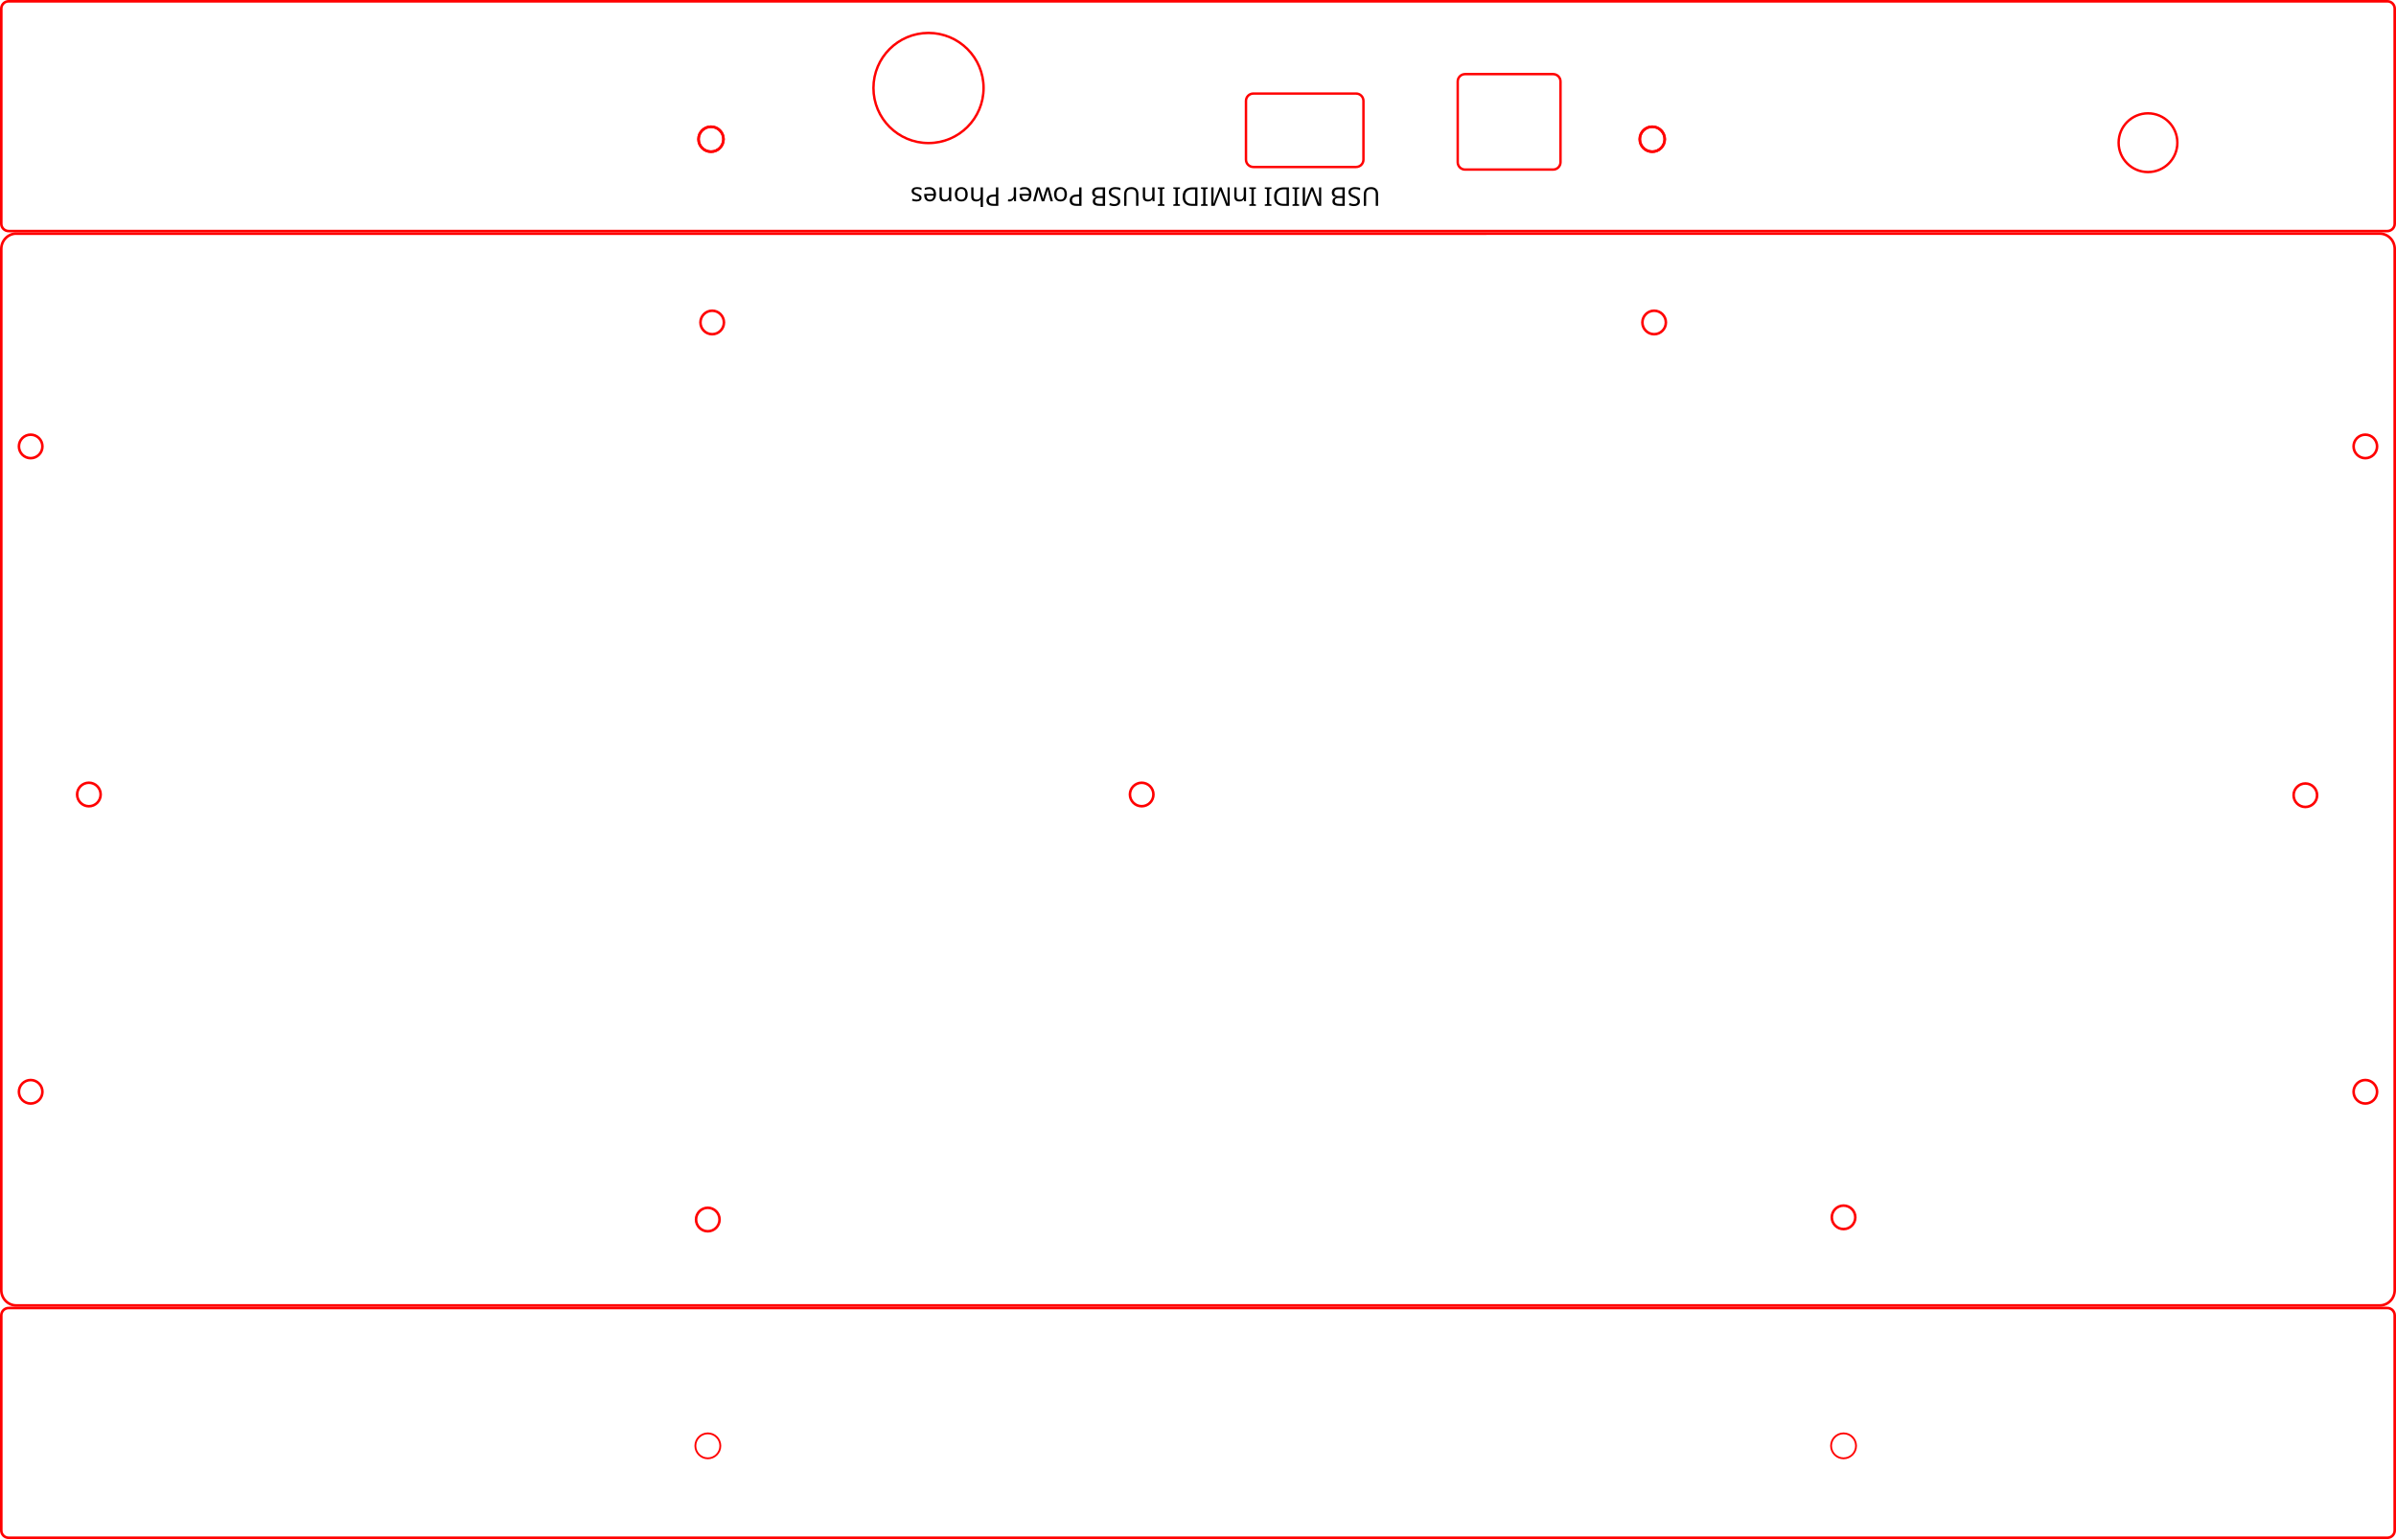
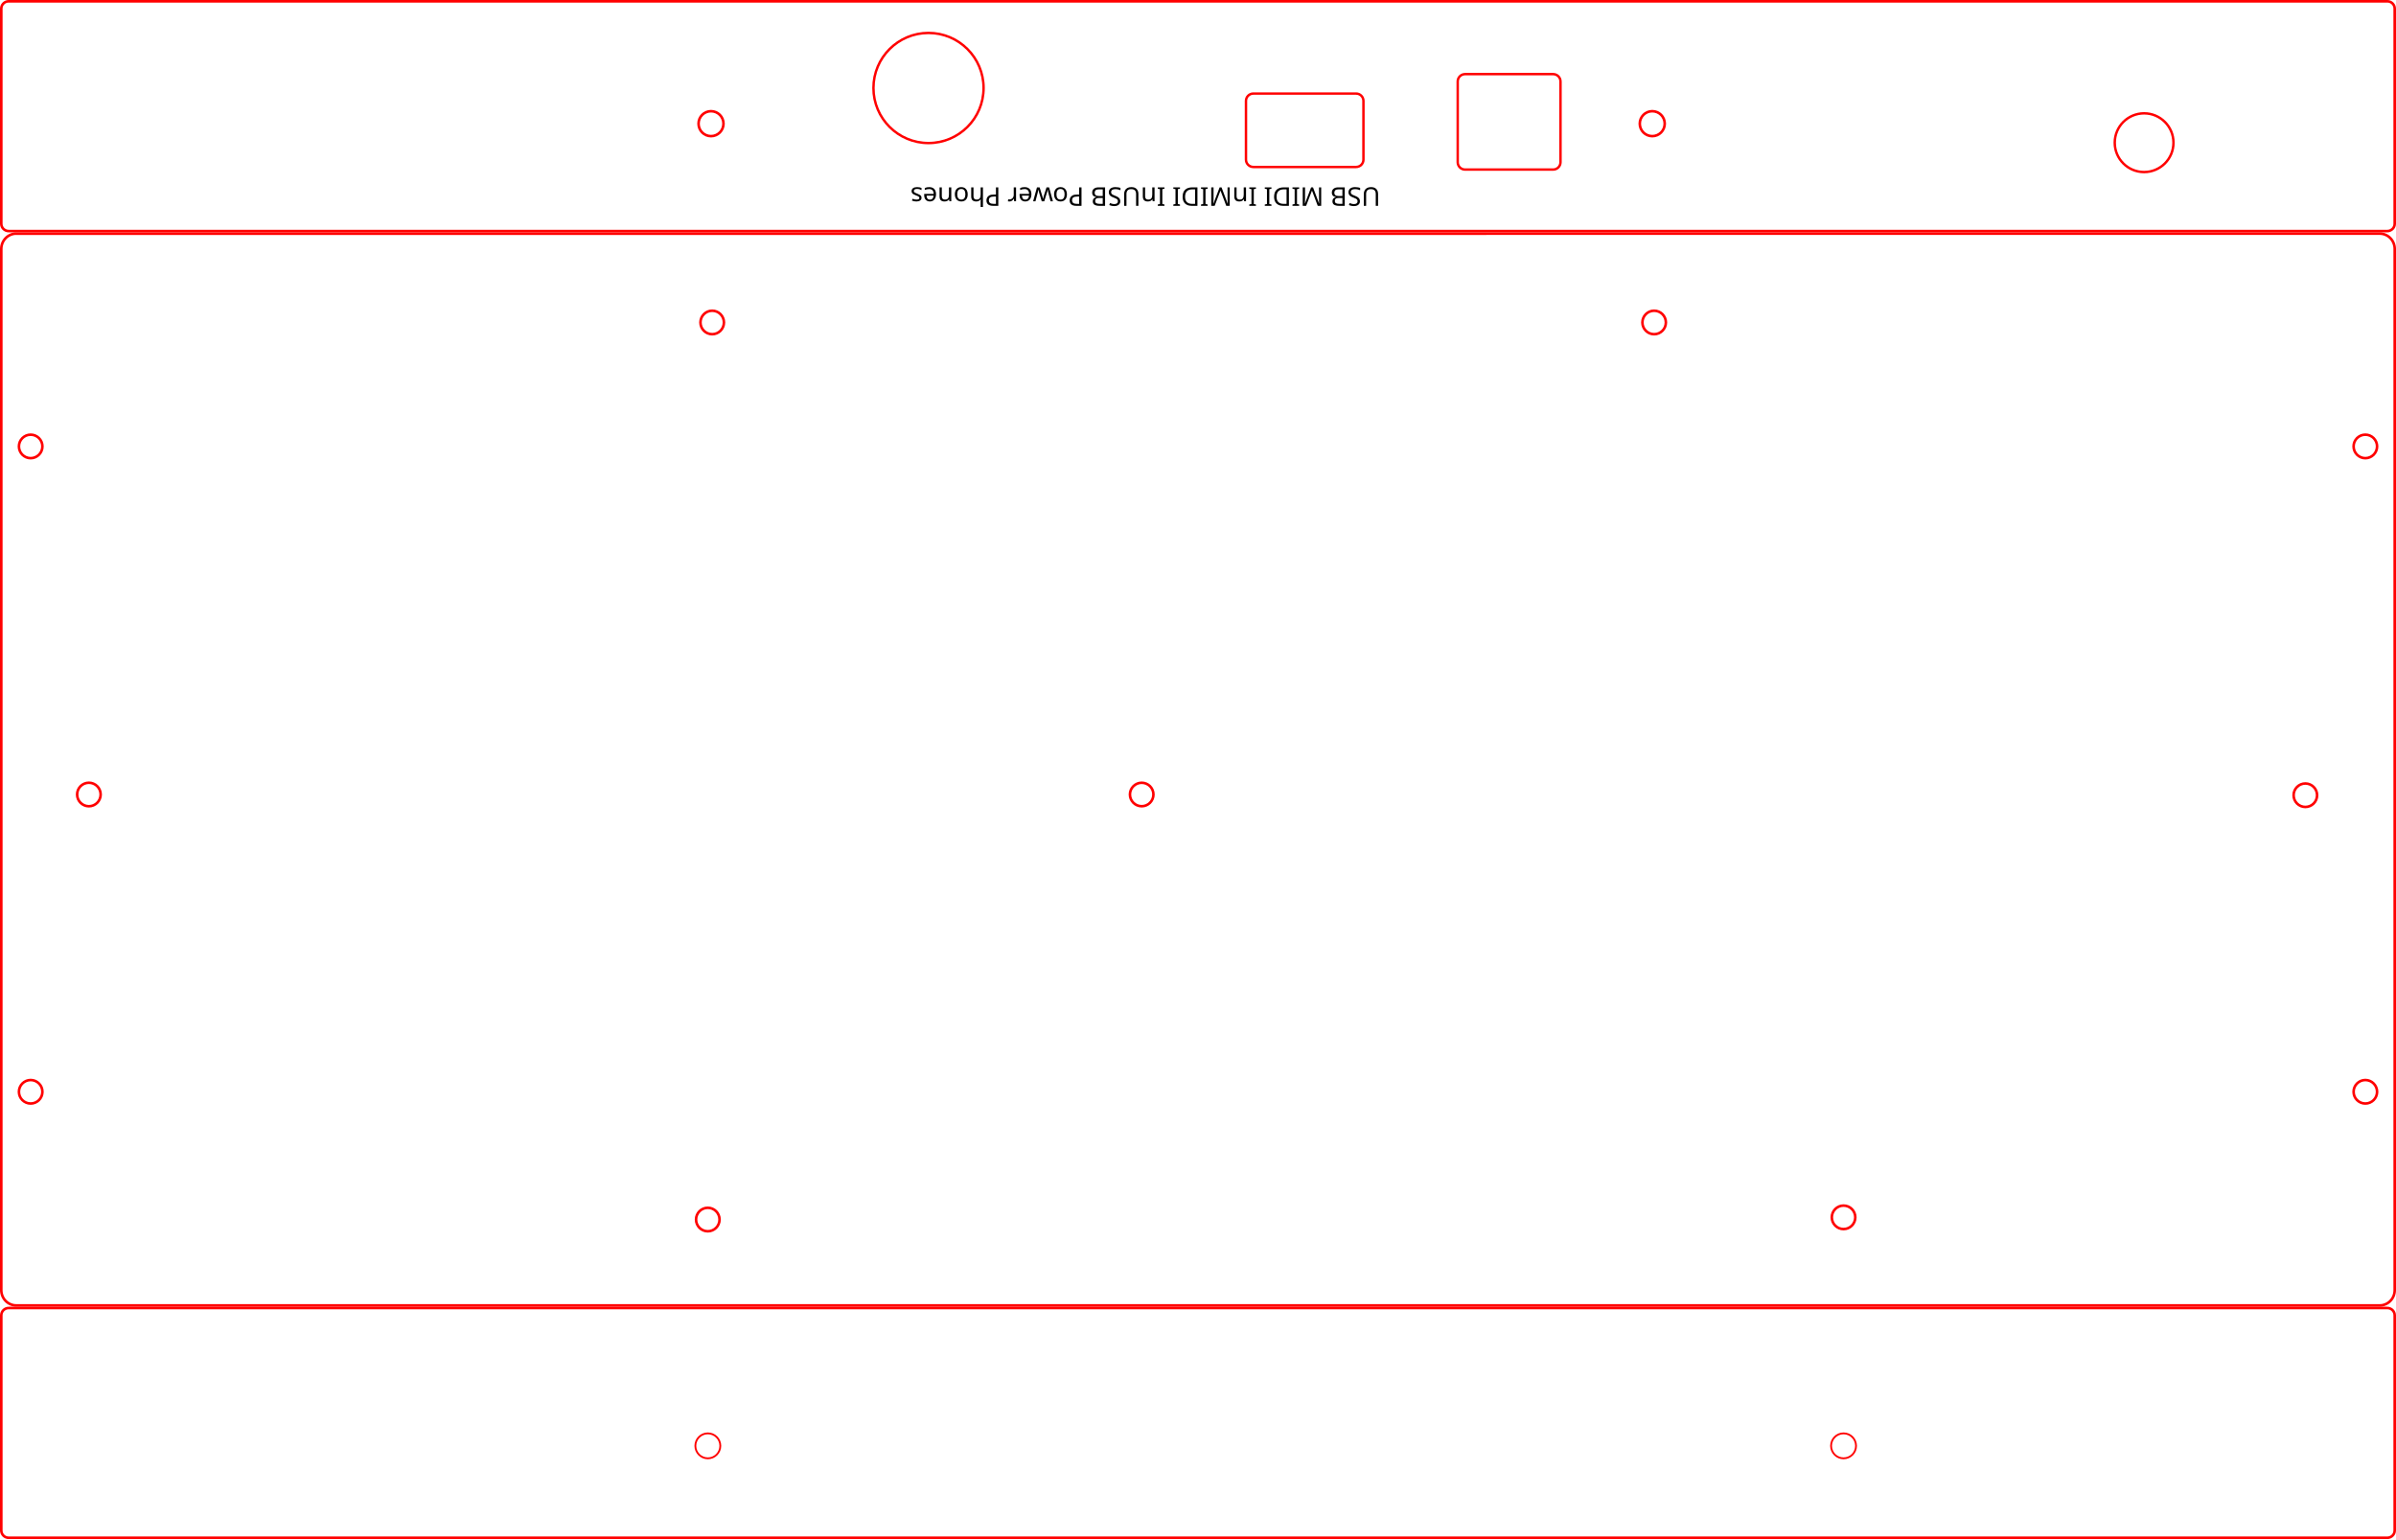
- <svg xmlns="http://www.w3.org/2000/svg" viewBox="0 0 1233.463 792.393" height="209.654mm" width="326.354mm" xml:space="preserve" id="svg2" version="1.1">
+ <svg xmlns="http://www.w3.org/2000/svg" version="1.1" id="svg2" xml:space="preserve" width="326.354mm" height="209.654mm" viewBox="0 0 1233.463 792.393">
  <defs id="defs6">
-     <clipPath id="clipPath122" clipPathUnits="userSpaceOnUse">
-       <path id="path120" d="M 0,637 H 964 V 0 H 0 Z" />
+     <clipPath clipPathUnits="userSpaceOnUse" id="clipPath122">
+       <path d="M 0,637 H 964 V 0 H 0 Z" id="path120" />
    </clipPath>
  </defs>
-   <g transform="matrix(1.333333,0,0,-1.333333,-17.87733,823.4999)" id="g10">
-     <path d="m 19.683,527.412 -0.503,-0.022 -0.5,-0.068 -0.491,-0.113 -0.481,-0.15 -0.466,-0.202 -0.447,-0.233 -0.425,-0.278 -0.399,-0.315 -0.372,-0.353 -0.341,-0.376 -0.305,-0.413 -0.272,-0.435 -0.232,-0.458 -0.194,-0.473 -0.151,-0.496 -0.108,-0.503 -0.067,-0.51 -0.021,-0.511 v -402.037 l 0.021,-0.516 0.067,-0.512 0.108,-0.502 0.151,-0.492 0.194,-0.478 0.232,-0.457 0.272,-0.434 0.305,-0.408 0.341,-0.381 0.372,-0.35 0.399,-0.312 0.425,-0.277 0.447,-0.239 0.466,-0.197 0.481,-0.156 0.491,-0.112 0.5,-0.066 0.503,-0.023 h 912.548 l 0.5,0.023 0.505,0.066 0.491,0.112 0.478,0.156 0.47,0.197 0.447,0.239 0.418,0.277 0.403,0.312 0.374,0.35 0.338,0.381 0.308,0.408 0.271,0.434 0.228,0.457 0.197,0.478 0.148,0.492 0.109,0.502 0.067,0.512 0.022,0.516 v 402.037 l -0.022,0.511 -0.067,0.51 -0.109,0.503 -0.148,0.496 -0.197,0.473 -0.228,0.458 -0.271,0.435 -0.308,0.413 -0.338,0.376 -0.374,0.353 -0.403,0.315 -0.418,0.278 -0.447,0.233 -0.47,0.202 -0.478,0.15 -0.491,0.113 -0.505,0.068 -0.5,0.022 -913.051,-0.022" style="fill:none;stroke:#ff0000;stroke-width:1;stroke-linecap:round;stroke-linejoin:round;stroke-miterlimit:10;stroke-dasharray:none;stroke-opacity:1" id="path14" />
-     <g style="fill:none;stroke:#ff0000;stroke-opacity:1" transform="translate(908.042,310.5605)" id="g24">
-       <path id="path26" style="fill:none;stroke:#ff0000;stroke-width:1;stroke-linecap:round;stroke-linejoin:round;stroke-miterlimit:10;stroke-dasharray:none;stroke-opacity:1" d="M 0,0 C 0,2.502 -2.033,4.535 -4.535,4.535 -7.037,4.535 -9.07,2.502 -9.07,0 c 0,-2.504 2.033,-4.536 4.535,-4.536 C -2.033,-4.536 0,-2.504 0,0 Z" />
+   <g id="g10" transform="matrix(1.333333,0,0,-1.333333,-17.87733,823.4999)">
+     <path id="path14" style="fill:none;stroke:#ff0000;stroke-width:1;stroke-linecap:round;stroke-linejoin:round;stroke-miterlimit:10;stroke-dasharray:none;stroke-opacity:1" d="m 19.683,527.412 -0.503,-0.022 -0.5,-0.068 -0.491,-0.113 -0.481,-0.15 -0.466,-0.202 -0.447,-0.233 -0.425,-0.278 -0.399,-0.315 -0.372,-0.353 -0.341,-0.376 -0.305,-0.413 -0.272,-0.435 -0.232,-0.458 -0.194,-0.473 -0.151,-0.496 -0.108,-0.503 -0.067,-0.51 -0.021,-0.511 v -402.037 l 0.021,-0.516 0.067,-0.512 0.108,-0.502 0.151,-0.492 0.194,-0.478 0.232,-0.457 0.272,-0.434 0.305,-0.408 0.341,-0.381 0.372,-0.35 0.399,-0.312 0.425,-0.277 0.447,-0.239 0.466,-0.197 0.481,-0.156 0.491,-0.112 0.5,-0.066 0.503,-0.023 h 912.548 l 0.5,0.023 0.505,0.066 0.491,0.112 0.478,0.156 0.47,0.197 0.447,0.239 0.418,0.277 0.403,0.312 0.374,0.35 0.338,0.381 0.308,0.408 0.271,0.434 0.228,0.457 0.197,0.478 0.148,0.492 0.109,0.502 0.067,0.512 0.022,0.516 v 402.037 l -0.022,0.511 -0.067,0.51 -0.109,0.503 -0.148,0.496 -0.197,0.473 -0.228,0.458 -0.271,0.435 -0.308,0.413 -0.338,0.376 -0.374,0.353 -0.403,0.315 -0.418,0.278 -0.447,0.233 -0.47,0.202 -0.478,0.15 -0.491,0.113 -0.505,0.068 -0.5,0.022 -913.051,-0.022" />
+     <g id="g24" transform="translate(908.042,310.5605)" style="fill:none;stroke:#ff0000;stroke-opacity:1">
+       <path d="M 0,0 C 0,2.502 -2.033,4.535 -4.535,4.535 -7.037,4.535 -9.07,2.502 -9.07,0 c 0,-2.504 2.033,-4.536 4.535,-4.536 C -2.033,-4.536 0,-2.504 0,0 Z" style="fill:none;stroke:#ff0000;stroke-width:1;stroke-linecap:round;stroke-linejoin:round;stroke-miterlimit:10;stroke-dasharray:none;stroke-opacity:1" id="path26" />
    </g>
-     <g style="fill:none;stroke:#ff0000;stroke-opacity:1" transform="translate(52.2725,310.8437)" id="g28">
-       <path id="path30" style="fill:none;stroke:#ff0000;stroke-width:1;stroke-linecap:round;stroke-linejoin:round;stroke-miterlimit:10;stroke-dasharray:none;stroke-opacity:1" d="m 0,0 c 0,2.507 -2.038,4.543 -4.543,4.543 -2.514,0 -4.544,-2.036 -4.544,-4.543 0,-2.508 2.03,-4.545 4.544,-4.545 C -2.038,-4.545 0,-2.508 0,0 Z" />
+     <g id="g28" transform="translate(52.2725,310.8437)" style="fill:none;stroke:#ff0000;stroke-opacity:1">
+       <path d="m 0,0 c 0,2.507 -2.038,4.543 -4.543,4.543 -2.514,0 -4.544,-2.036 -4.544,-4.543 0,-2.508 2.03,-4.545 4.544,-4.545 C -2.038,-4.545 0,-2.508 0,0 Z" style="fill:none;stroke:#ff0000;stroke-width:1;stroke-linecap:round;stroke-linejoin:round;stroke-miterlimit:10;stroke-dasharray:none;stroke-opacity:1" id="path30" />
    </g>
-     <g style="fill:none;stroke:#ff0000;stroke-opacity:1" transform="translate(729.7432,147.5674)" id="g32">
-       <path id="path34" style="fill:none;stroke:#ff0000;stroke-width:1;stroke-linecap:round;stroke-linejoin:round;stroke-miterlimit:10;stroke-dasharray:none;stroke-opacity:1" d="M 0,0 C 0,2.504 -2.033,4.535 -4.535,4.535 -7.039,4.535 -9.07,2.504 -9.07,0 c 0,-2.502 2.031,-4.535 4.535,-4.535 C -2.033,-4.535 0,-2.502 0,0 Z" />
+     <g id="g32" transform="translate(729.7432,147.5674)" style="fill:none;stroke:#ff0000;stroke-opacity:1">
+       <path d="M 0,0 C 0,2.504 -2.033,4.535 -4.535,4.535 -7.039,4.535 -9.07,2.504 -9.07,0 c 0,-2.502 2.031,-4.535 4.535,-4.535 C -2.033,-4.535 0,-2.502 0,0 Z" style="fill:none;stroke:#ff0000;stroke-width:1;stroke-linecap:round;stroke-linejoin:round;stroke-miterlimit:10;stroke-dasharray:none;stroke-opacity:1" id="path34" />
    </g>
-     <g style="fill:none;stroke:#ff0000;stroke-opacity:1" transform="translate(656.6084,493.1108)" id="g36">
-       <path id="path38" style="fill:none;stroke:#ff0000;stroke-width:1;stroke-linecap:round;stroke-linejoin:round;stroke-miterlimit:10;stroke-dasharray:none;stroke-opacity:1" d="M 0,0 C 0,2.502 -2.031,4.535 -4.535,4.535 -7.037,4.535 -9.07,2.502 -9.07,0 c 0,-2.503 2.033,-4.535 4.535,-4.535 C -2.031,-4.535 0,-2.503 0,0 Z" />
+     <g id="g36" transform="translate(656.6084,493.1108)" style="fill:none;stroke:#ff0000;stroke-opacity:1">
+       <path d="M 0,0 C 0,2.502 -2.031,4.535 -4.535,4.535 -7.037,4.535 -9.07,2.502 -9.07,0 c 0,-2.503 2.033,-4.535 4.535,-4.535 C -2.031,-4.535 0,-2.503 0,0 Z" style="fill:none;stroke:#ff0000;stroke-width:1;stroke-linecap:round;stroke-linejoin:round;stroke-miterlimit:10;stroke-dasharray:none;stroke-opacity:1" id="path38" />
    </g>
-     <g style="fill:none;stroke:#ff0000;stroke-opacity:1" transform="translate(291.2256,146.7178)" id="g40">
-       <path id="path42" style="fill:none;stroke:#ff0000;stroke-width:1;stroke-linecap:round;stroke-linejoin:round;stroke-miterlimit:10;stroke-dasharray:none;stroke-opacity:1" d="m 0,0 c 0,2.502 -2.037,4.535 -4.536,4.535 -2.505,0 -4.536,-2.033 -4.536,-4.535 0,-2.504 2.031,-4.535 4.536,-4.535 C -2.037,-4.535 0,-2.504 0,0 Z" />
+     <g id="g40" transform="translate(291.2256,146.7178)" style="fill:none;stroke:#ff0000;stroke-opacity:1">
+       <path d="m 0,0 c 0,2.502 -2.037,4.535 -4.536,4.535 -2.505,0 -4.536,-2.033 -4.536,-4.535 0,-2.504 2.031,-4.535 4.536,-4.535 C -2.037,-4.535 0,-2.504 0,0 Z" style="fill:none;stroke:#ff0000;stroke-width:1;stroke-linecap:round;stroke-linejoin:round;stroke-miterlimit:10;stroke-dasharray:none;stroke-opacity:1" id="path42" />
    </g>
-     <g style="fill:none;stroke:#ff0000;stroke-opacity:1" transform="translate(292.9248,493.1108)" id="g44">
-       <path id="path46" style="fill:none;stroke:#ff0000;stroke-width:1;stroke-linecap:round;stroke-linejoin:round;stroke-miterlimit:10;stroke-dasharray:none;stroke-opacity:1" d="m 0,0 c 0,2.502 -2.037,4.535 -4.536,4.535 -2.505,0 -4.536,-2.033 -4.536,-4.535 0,-2.503 2.031,-4.535 4.536,-4.535 C -2.037,-4.535 0,-2.503 0,0 Z" />
+     <g id="g44" transform="translate(292.9248,493.1108)" style="fill:none;stroke:#ff0000;stroke-opacity:1">
+       <path d="m 0,0 c 0,2.502 -2.037,4.535 -4.536,4.535 -2.505,0 -4.536,-2.033 -4.536,-4.535 0,-2.503 2.031,-4.535 4.536,-4.535 C -2.037,-4.535 0,-2.503 0,0 Z" style="fill:none;stroke:#ff0000;stroke-width:1;stroke-linecap:round;stroke-linejoin:round;stroke-miterlimit:10;stroke-dasharray:none;stroke-opacity:1" id="path46" />
    </g>
-     <g style="fill:none;stroke:#ff0000;stroke-opacity:1" transform="translate(458.751,310.8437)" id="g48">
-       <path id="path50" style="fill:none;stroke:#ff0000;stroke-width:1;stroke-linecap:round;stroke-linejoin:round;stroke-miterlimit:10;stroke-dasharray:none;stroke-opacity:1" d="M 0,0 C 0,2.502 -2.033,4.535 -4.535,4.535 -7.039,4.535 -9.07,2.502 -9.07,0 c 0,-2.503 2.031,-4.536 4.535,-4.536 C -2.033,-4.536 0,-2.503 0,0 Z" />
+     <g id="g48" transform="translate(458.751,310.8437)" style="fill:none;stroke:#ff0000;stroke-opacity:1">
+       <path d="M 0,0 C 0,2.502 -2.033,4.535 -4.535,4.535 -7.039,4.535 -9.07,2.502 -9.07,0 c 0,-2.503 2.031,-4.536 4.535,-4.536 C -2.033,-4.536 0,-2.503 0,0 Z" style="fill:none;stroke:#ff0000;stroke-width:1;stroke-linecap:round;stroke-linejoin:round;stroke-miterlimit:10;stroke-dasharray:none;stroke-opacity:1" id="path50" />
    </g>
-     <g style="fill:none;stroke:#ff0000;stroke-opacity:1" transform="translate(29.7852,445.2505)" id="g52">
-       <path id="path54" style="fill:none;stroke:#ff0000;stroke-width:1;stroke-linecap:butt;stroke-linejoin:miter;stroke-miterlimit:10;stroke-dasharray:none;stroke-opacity:1" d="m 0,0 c 0,-2.505 -2.031,-4.536 -4.535,-4.536 -2.505,0 -4.536,2.031 -4.536,4.536 0,2.505 2.031,4.535 4.536,4.535 C -2.031,4.535 0,2.505 0,0 Z" />
+     <g id="g52" transform="translate(29.7852,445.2505)" style="fill:none;stroke:#ff0000;stroke-opacity:1">
+       <path d="m 0,0 c 0,-2.505 -2.031,-4.536 -4.535,-4.536 -2.505,0 -4.536,2.031 -4.536,4.536 0,2.505 2.031,4.535 4.536,4.535 C -2.031,4.535 0,2.505 0,0 Z" style="fill:none;stroke:#ff0000;stroke-width:1;stroke-linecap:butt;stroke-linejoin:miter;stroke-miterlimit:10;stroke-dasharray:none;stroke-opacity:1" id="path54" />
    </g>
-     <g style="fill:none;stroke:#ff0000;stroke-opacity:1" transform="translate(29.7856,196.043)" id="g56">
-       <path id="path58" style="fill:none;stroke:#ff0000;stroke-width:1;stroke-linecap:butt;stroke-linejoin:miter;stroke-miterlimit:10;stroke-dasharray:none;stroke-opacity:1" d="m 0,0 c 0,-2.505 -2.031,-4.536 -4.535,-4.536 -2.505,0 -4.536,2.031 -4.536,4.536 0,2.505 2.031,4.535 4.536,4.535 C -2.031,4.535 0,2.505 0,0 Z" />
+     <g id="g56" transform="translate(29.7856,196.043)" style="fill:none;stroke:#ff0000;stroke-opacity:1">
+       <path d="m 0,0 c 0,-2.505 -2.031,-4.536 -4.535,-4.536 -2.505,0 -4.536,2.031 -4.536,4.536 0,2.505 2.031,4.535 4.536,4.535 C -2.031,4.535 0,2.505 0,0 Z" style="fill:none;stroke:#ff0000;stroke-width:1;stroke-linecap:butt;stroke-linejoin:miter;stroke-miterlimit:10;stroke-dasharray:none;stroke-opacity:1" id="path58" />
    </g>
-     <g style="fill:none;stroke:#ff0000;stroke-opacity:1" transform="translate(931.2021,445.2505)" id="g60">
-       <path id="path62" style="fill:none;stroke:#ff0000;stroke-width:1;stroke-linecap:butt;stroke-linejoin:miter;stroke-miterlimit:10;stroke-dasharray:none;stroke-opacity:1" d="m 0,0 c 0,-2.505 -2.03,-4.536 -4.535,-4.536 -2.505,0 -4.536,2.031 -4.536,4.536 0,2.505 2.031,4.535 4.536,4.535 C -2.03,4.535 0,2.505 0,0 Z" />
+     <g id="g60" transform="translate(931.2021,445.2505)" style="fill:none;stroke:#ff0000;stroke-opacity:1">
+       <path d="m 0,0 c 0,-2.505 -2.03,-4.536 -4.535,-4.536 -2.505,0 -4.536,2.031 -4.536,4.536 0,2.505 2.031,4.535 4.536,4.535 C -2.03,4.535 0,2.505 0,0 Z" style="fill:none;stroke:#ff0000;stroke-width:1;stroke-linecap:butt;stroke-linejoin:miter;stroke-miterlimit:10;stroke-dasharray:none;stroke-opacity:1" id="path62" />
    </g>
-     <g style="fill:none;stroke:#ff0000;stroke-opacity:1" transform="translate(931.2031,196.043)" id="g64">
-       <path id="path66" style="fill:none;stroke:#ff0000;stroke-width:1;stroke-linecap:butt;stroke-linejoin:miter;stroke-miterlimit:10;stroke-dasharray:none;stroke-opacity:1" d="m 0,0 c 0,-2.505 -2.031,-4.536 -4.535,-4.536 -2.506,0 -4.536,2.031 -4.536,4.536 0,2.505 2.03,4.535 4.536,4.535 C -2.031,4.535 0,2.505 0,0 Z" />
+     <g id="g64" transform="translate(931.2031,196.043)" style="fill:none;stroke:#ff0000;stroke-opacity:1">
+       <path d="m 0,0 c 0,-2.505 -2.031,-4.536 -4.535,-4.536 -2.506,0 -4.536,2.031 -4.536,4.536 0,2.505 2.03,4.535 4.536,4.535 C -2.031,4.535 0,2.505 0,0 Z" style="fill:none;stroke:#ff0000;stroke-width:1;stroke-linecap:butt;stroke-linejoin:miter;stroke-miterlimit:10;stroke-dasharray:none;stroke-opacity:1" id="path66" />
    </g>
-     <g style="fill:none;stroke:#ff0000;stroke-opacity:1" transform="translate(938.002,26.6641)" id="g68">
-       <path id="path70" style="fill:none;stroke:#ff0000;stroke-width:1;stroke-linecap:round;stroke-linejoin:round;stroke-miterlimit:10;stroke-dasharray:none;stroke-opacity:1" d="M 0,0 C 0,-1.566 -1.269,-2.834 -2.834,-2.834 H -921.26 c -1.565,0 -2.834,1.268 -2.834,2.834 v 83.055 c 0,1.566 1.269,2.835 2.834,2.835 H -2.834 C -1.269,85.89 0,84.621 0,83.055 Z" />
+     <g id="g68" transform="translate(938.002,26.6641)" style="fill:none;stroke:#ff0000;stroke-opacity:1">
+       <path d="M 0,0 C 0,-1.566 -1.269,-2.834 -2.834,-2.834 H -921.26 c -1.565,0 -2.834,1.268 -2.834,2.834 v 83.055 c 0,1.566 1.269,2.835 2.834,2.835 H -2.834 C -1.269,85.89 0,84.621 0,83.055 Z" style="fill:none;stroke:#ff0000;stroke-width:1;stroke-linecap:round;stroke-linejoin:round;stroke-miterlimit:10;stroke-dasharray:none;stroke-opacity:1" id="path70" />
    </g>
-     <g style="fill:none;stroke:#ff0000;stroke-opacity:1" transform="translate(13.9082,531.2349)" id="g72">
-       <path id="path74" style="fill:none;stroke:#ff0000;stroke-width:1;stroke-linecap:round;stroke-linejoin:round;stroke-miterlimit:10;stroke-dasharray:none;stroke-opacity:1" d="M 0,0 C 0,-1.566 1.269,-2.835 2.834,-2.835 H 921.26 c 1.565,0 2.834,1.269 2.834,2.835 v 83.055 c 0,1.566 -1.269,2.835 -2.834,2.835 H 2.834 C 1.269,85.89 0,84.621 0,83.055 Z" />
+     <g id="g72" transform="translate(13.9082,531.2349)" style="fill:none;stroke:#ff0000;stroke-opacity:1">
+       <path d="M 0,0 C 0,-1.566 1.269,-2.835 2.834,-2.835 H 921.26 c 1.565,0 2.834,1.269 2.834,2.835 v 83.055 c 0,1.566 -1.269,2.835 -2.834,2.835 H 2.834 C 1.269,85.89 0,84.621 0,83.055 Z" style="fill:none;stroke:#ff0000;stroke-width:1;stroke-linecap:round;stroke-linejoin:round;stroke-miterlimit:10;stroke-dasharray:none;stroke-opacity:1" id="path74" />
    </g>
-     <g style="fill:none;stroke:#ff0000;stroke-opacity:1" transform="translate(831.4111,562.5244)" id="g76">
-       <path id="path78" style="fill:none;stroke:#ff0000;stroke-width:0.938;stroke-linecap:butt;stroke-linejoin:miter;stroke-miterlimit:10;stroke-dasharray:none;stroke-opacity:1" d="m 0,0 c 0,-6.262 5.076,-11.338 11.34,-11.338 6.262,0 11.338,5.076 11.338,11.338 0,6.263 -5.076,11.339 -11.338,11.339 C 5.076,11.339 0,6.263 0,0 Z" />
+     <g id="g76" transform="translate(829.9111,562.5244)" style="fill:none;stroke:#ff0000;stroke-opacity:1">
+       <path d="m 0,0 c 0,-6.262 5.076,-11.338 11.34,-11.338 6.262,0 11.338,5.076 11.338,11.338 0,6.263 -5.076,11.339 -11.338,11.339 C 5.076,11.339 0,6.263 0,0 Z" style="fill:none;stroke:#ff0000;stroke-width:0.938;stroke-linecap:butt;stroke-linejoin:miter;stroke-miterlimit:10;stroke-dasharray:none;stroke-opacity:1" id="path78" />
    </g>
-     <path d="m 576.232,554.984 c 0,-1.565 1.27,-2.835 2.835,-2.835 h 34.017 c 1.564,0 2.834,1.27 2.834,2.835 v 31.181 c 0,1.566 -1.27,2.835 -2.834,2.835 h -34.017 c -1.565,0 -2.835,-1.269 -2.835,-2.835 z" style="fill:none;stroke:#ff0000;stroke-width:0.938;stroke-linecap:butt;stroke-linejoin:miter;stroke-miterlimit:10;stroke-dasharray:none;stroke-opacity:1" id="path82" />
-     <g style="fill:none;stroke:#ff0000;stroke-opacity:1" transform="translate(494.4824,555.9844)" id="g84">
-       <path id="path86" style="fill:none;stroke:#ff0000;stroke-width:0.938;stroke-linecap:butt;stroke-linejoin:miter;stroke-miterlimit:10;stroke-dasharray:none;stroke-opacity:1" d="M 0,0 C 0,-1.565 1.27,-2.835 2.834,-2.835 H 42.52 c 1.565,0 2.834,1.27 2.834,2.835 v 22.677 c 0,1.566 -1.269,2.835 -2.834,2.835 H 2.834 C 1.27,25.512 0,24.243 0,22.677 Z" />
+     <path id="path82" style="fill:none;stroke:#ff0000;stroke-width:0.938;stroke-linecap:butt;stroke-linejoin:miter;stroke-miterlimit:10;stroke-dasharray:none;stroke-opacity:1" d="m 576.232,554.984 c 0,-1.565 1.27,-2.835 2.835,-2.835 h 34.017 c 1.564,0 2.834,1.27 2.834,2.835 v 31.181 c 0,1.566 -1.27,2.835 -2.834,2.835 h -34.017 c -1.565,0 -2.835,-1.269 -2.835,-2.835 z" />
+     <g id="g84" transform="translate(494.4824,555.9844)" style="fill:none;stroke:#ff0000;stroke-opacity:1">
+       <path d="M 0,0 C 0,-1.565 1.27,-2.835 2.834,-2.835 H 42.52 c 1.565,0 2.834,1.27 2.834,2.835 v 22.677 c 0,1.566 -1.269,2.835 -2.834,2.835 H 2.834 C 1.27,25.512 0,24.243 0,22.677 Z" style="fill:none;stroke:#ff0000;stroke-width:0.938;stroke-linecap:butt;stroke-linejoin:miter;stroke-miterlimit:10;stroke-dasharray:none;stroke-opacity:1" id="path86" />
    </g>
-     <g style="fill:none;stroke:#ff0000;stroke-opacity:1" transform="translate(350.6484,583.6475)" id="g88">
-       <path id="path90" style="fill:none;stroke:#ff0000;stroke-width:0.938;stroke-linecap:butt;stroke-linejoin:miter;stroke-miterlimit:10;stroke-dasharray:none;stroke-opacity:1" d="m 0,0 c 0,-11.742 9.519,-21.26 21.26,-21.26 11.741,0 21.26,9.518 21.26,21.26 0,11.741 -9.519,21.26 -21.26,21.26 C 9.519,21.26 0,11.741 0,0 Z" />
+     <g id="g88" transform="translate(350.6484,583.6475)" style="fill:none;stroke:#ff0000;stroke-opacity:1">
+       <path d="m 0,0 c 0,-11.742 9.519,-21.26 21.26,-21.26 11.741,0 21.26,9.518 21.26,21.26 0,11.741 -9.519,21.26 -21.26,21.26 C 9.519,21.26 0,11.741 0,0 Z" style="fill:none;stroke:#ff0000;stroke-width:0.938;stroke-linecap:butt;stroke-linejoin:miter;stroke-miterlimit:10;stroke-dasharray:none;stroke-opacity:1" id="path90" />
    </g>
-     <g style="fill:none;stroke:#ff0000;stroke-opacity:1" transform="translate(283.1123,563.875)" id="g92">
-       <path id="path94" style="fill:none;fill-opacity:1;fill-rule:nonzero;stroke:#ff0000;stroke-opacity:1" d="m 0,0 c 0,-2.662 2.157,-4.819 4.818,-4.819 2.662,0 4.82,2.157 4.82,4.819 0,2.661 -2.158,4.819 -4.82,4.819 C 2.157,4.819 0,2.661 0,0" />
+     <g id="g96" transform="translate(283.1123,563.875)" style="fill:none;stroke:#ff0000;stroke-opacity:1" />
+     <g transform="translate(0,6)" id="g886">
+       <path transform="translate(283.1123,563.875)" id="path98" style="fill:none;stroke:#ff0000;stroke-width:1;stroke-linecap:butt;stroke-linejoin:miter;stroke-miterlimit:10;stroke-dasharray:none;stroke-opacity:1" d="m 0,0 c 0,-2.662 2.157,-4.819 4.818,-4.819 2.662,0 4.82,2.157 4.82,4.819 0,2.661 -2.158,4.819 -4.82,4.819 C 2.157,4.819 0,2.661 0,0 Z" />
+       <g style="fill:none;stroke:#ff0000;stroke-opacity:1" transform="translate(646.5264,563.875)" id="g104">
+         <path id="path106" style="fill:none;stroke:#ff0000;stroke-width:1;stroke-linecap:butt;stroke-linejoin:miter;stroke-miterlimit:10;stroke-dasharray:none;stroke-opacity:1" d="M 0,0 C 0,-2.662 2.158,-4.819 4.818,-4.819 7.48,-4.819 9.639,-2.662 9.639,0 9.639,2.661 7.48,4.819 4.818,4.819 2.158,4.819 0,2.661 0,0 Z" />
+       </g>
    </g>
-     <g style="fill:none;stroke:#ff0000;stroke-opacity:1" transform="translate(283.1123,563.875)" id="g96">
-       <path id="path98" style="fill:none;stroke:#ff0000;stroke-width:1;stroke-linecap:butt;stroke-linejoin:miter;stroke-miterlimit:10;stroke-dasharray:none;stroke-opacity:1" d="m 0,0 c 0,-2.662 2.157,-4.819 4.818,-4.819 2.662,0 4.82,2.157 4.82,4.819 0,2.661 -2.158,4.819 -4.82,4.819 C 2.157,4.819 0,2.661 0,0 Z" />
-     </g>
-     <g style="fill:none;stroke:#ff0000;stroke-opacity:1" transform="translate(646.5264,563.875)" id="g100">
-       <path id="path102" style="fill:none;fill-opacity:1;fill-rule:nonzero;stroke:#ff0000;stroke-opacity:1" d="M 0,0 C 0,-2.662 2.158,-4.819 4.818,-4.819 7.48,-4.819 9.639,-2.662 9.639,0 9.639,2.661 7.48,4.819 4.818,4.819 2.158,4.819 0,2.661 0,0" />
-     </g>
-     <g style="fill:none;stroke:#ff0000;stroke-opacity:1" transform="translate(646.5264,563.875)" id="g104">
-       <path id="path106" style="fill:none;stroke:#ff0000;stroke-width:1;stroke-linecap:butt;stroke-linejoin:miter;stroke-miterlimit:10;stroke-dasharray:none;stroke-opacity:1" d="M 0,0 C 0,-2.662 2.158,-4.819 4.818,-4.819 7.48,-4.819 9.639,-2.662 9.639,0 9.639,2.661 7.48,4.819 4.818,4.819 2.158,4.819 0,2.661 0,0 Z" />
-     </g>
-     <text y="0" id="text110" style="font-variant:normal;font-weight:normal;font-stretch:normal;font-size:10px;font-family:'Arial Rounded MT Bold';-inkscape-font-specification:ArialRoundedMTBold;writing-mode:lr-tb;fill:#000000;fill-opacity:1;fill-rule:nonzero;stroke:none;stroke-opacity:1" transform="matrix(-1,0,0,1,546.3848,545.2793)">
-       <tspan id="tspan108" y="0" x="0 7.6 14.27 21.46 23.96 32.29 35.42 42.82 45.95 48.45 51.58 157.65 165.98 169.11 176.51 179.64 182.14 185.27 -77.49 -69.89 -63.22 -56.03 -53.53 -47.241 -41.201 -33.203 -27.263 -22.883 -314.43 -307.76 -301.72 -295.68 -289.64 -283.7">USB MIDI InMIDI InUSB Power Phones</tspan>
+     <text transform="matrix(-1,0,0,1,546.3848,545.2793)" style="font-variant:normal;font-weight:normal;font-stretch:normal;font-size:10px;font-family:'Arial Rounded MT Bold';-inkscape-font-specification:ArialRoundedMTBold;writing-mode:lr-tb;fill:#000000;fill-opacity:1;fill-rule:nonzero;stroke:none;stroke-opacity:1" id="text110" y="0">
+       <tspan x="0 7.6 14.27 21.46 23.96 32.29 35.42 42.82 45.95 48.45 51.58 157.65 165.98 169.11 176.51 179.64 182.14 185.27 -77.49 -69.89 -63.22 -56.03 -53.53 -47.241 -41.201 -33.203 -27.263 -22.883 -314.43 -307.76 -301.72 -295.68 -289.64 -283.7" y="0" id="tspan108">USB MIDI InMIDI InUSB Power Phones</tspan>
    </text>
-     <g style="fill:none;stroke:#ff0000;stroke-opacity:1" id="g116">
-       <g style="fill:none;stroke:#ff0000;stroke-opacity:1" clip-path="url(#clipPath122)" id="g118">
-         <g style="fill:none;stroke:#ff0000;stroke-opacity:1" transform="translate(291.5239,59.3281)" id="g124">
-           <path id="path126" style="fill:none;stroke:#ff0000;stroke-width:0.709;stroke-linecap:butt;stroke-linejoin:miter;stroke-miterlimit:10;stroke-dasharray:none;stroke-opacity:1" d="m 0,0 c 0,-2.661 -2.157,-4.819 -4.819,-4.819 -2.662,0 -4.819,2.158 -4.819,4.819 0,2.661 2.157,4.819 4.819,4.819 C -2.157,4.819 0,2.661 0,0 Z" />
+     <g id="g116" style="fill:none;stroke:#ff0000;stroke-opacity:1">
+       <g id="g118" clip-path="url(#clipPath122)" style="fill:none;stroke:#ff0000;stroke-opacity:1">
+         <g id="g124" transform="translate(291.5239,59.3281)" style="fill:none;stroke:#ff0000;stroke-opacity:1">
+           <path d="m 0,0 c 0,-2.661 -2.157,-4.819 -4.819,-4.819 -2.662,0 -4.819,2.158 -4.819,4.819 0,2.661 2.157,4.819 4.819,4.819 C -2.157,4.819 0,2.661 0,0 Z" style="fill:none;stroke:#ff0000;stroke-width:0.709;stroke-linecap:butt;stroke-linejoin:miter;stroke-miterlimit:10;stroke-dasharray:none;stroke-opacity:1" id="path126" />
        </g>
-         <g style="fill:none;stroke:#ff0000;stroke-opacity:1" transform="translate(730.0264,59.3281)" id="g128">
-           <path id="path130" style="fill:none;stroke:#ff0000;stroke-width:0.709;stroke-linecap:butt;stroke-linejoin:miter;stroke-miterlimit:10;stroke-dasharray:none;stroke-opacity:1" d="m 0,0 c 0,-2.661 -2.157,-4.819 -4.819,-4.819 -2.662,0 -4.819,2.158 -4.819,4.819 0,2.661 2.157,4.819 4.819,4.819 C -2.157,4.819 0,2.661 0,0 Z" />
+         <g id="g128" transform="translate(730.0264,59.3281)" style="fill:none;stroke:#ff0000;stroke-opacity:1">
+           <path d="m 0,0 c 0,-2.661 -2.157,-4.819 -4.819,-4.819 -2.662,0 -4.819,2.158 -4.819,4.819 0,2.661 2.157,4.819 4.819,4.819 C -2.157,4.819 0,2.661 0,0 Z" style="fill:none;stroke:#ff0000;stroke-width:0.709;stroke-linecap:butt;stroke-linejoin:miter;stroke-miterlimit:10;stroke-dasharray:none;stroke-opacity:1" id="path130" />
        </g>
      </g>
    </g>
  </g>
</svg>
